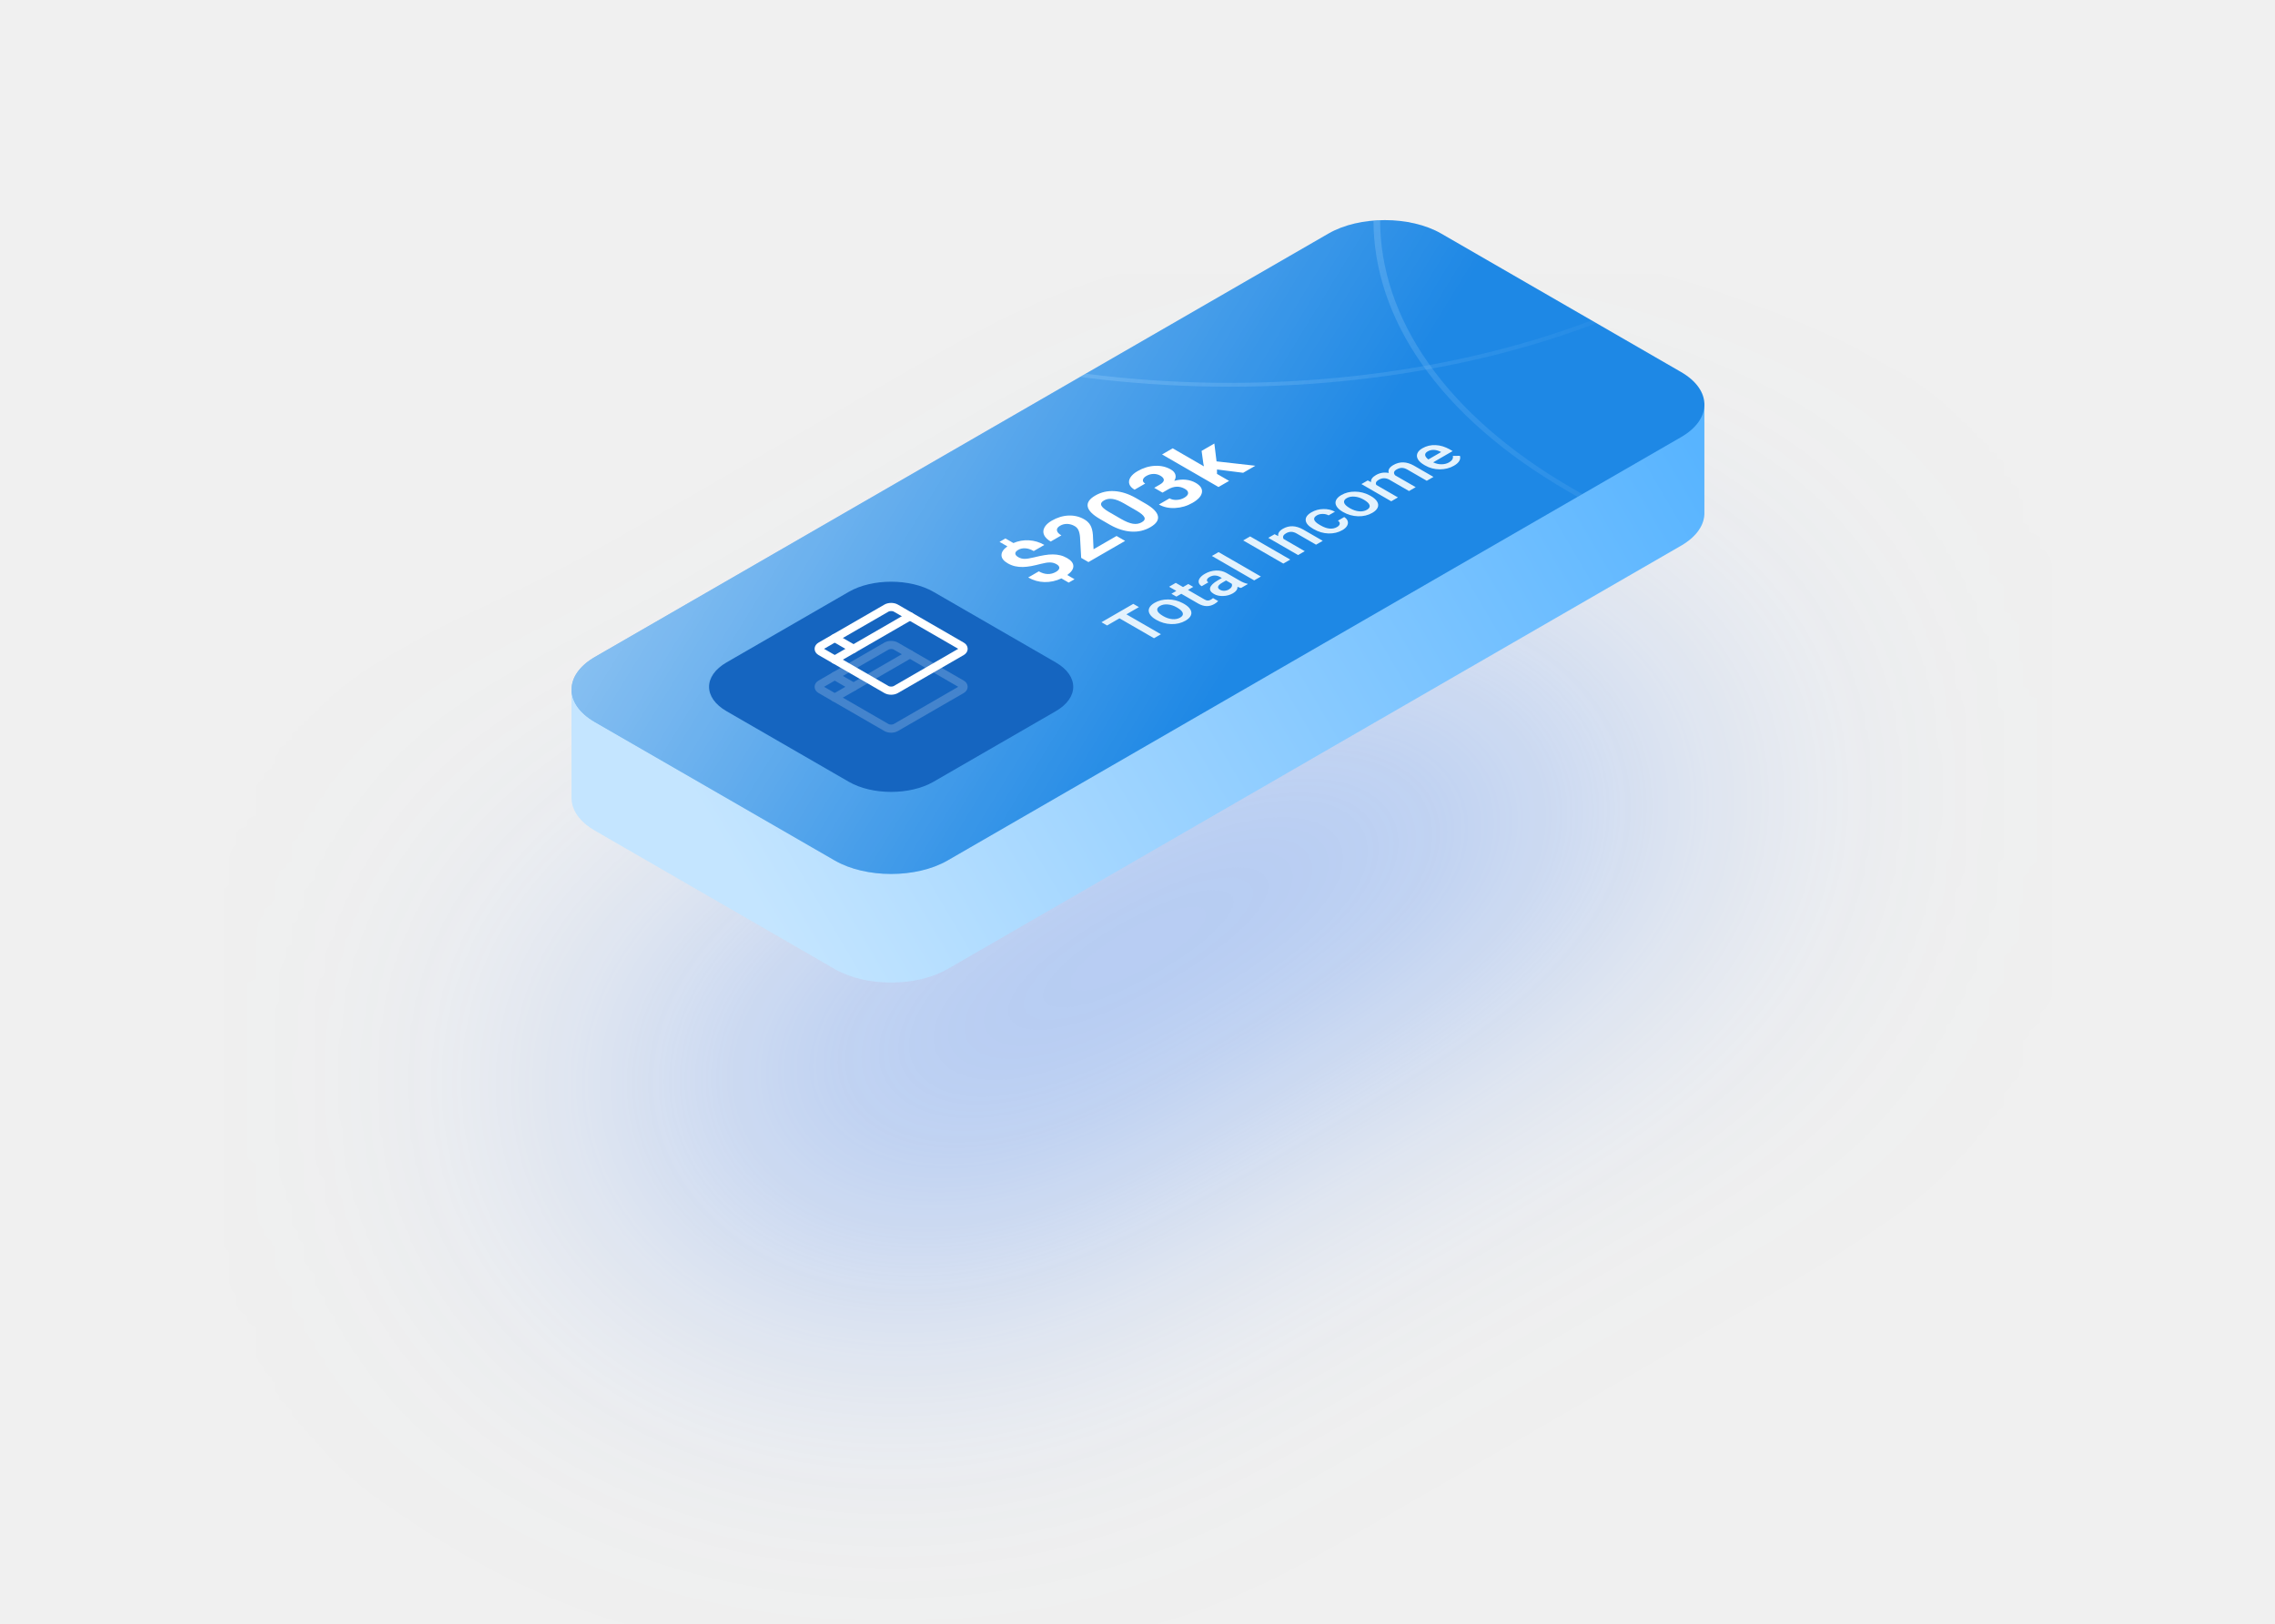
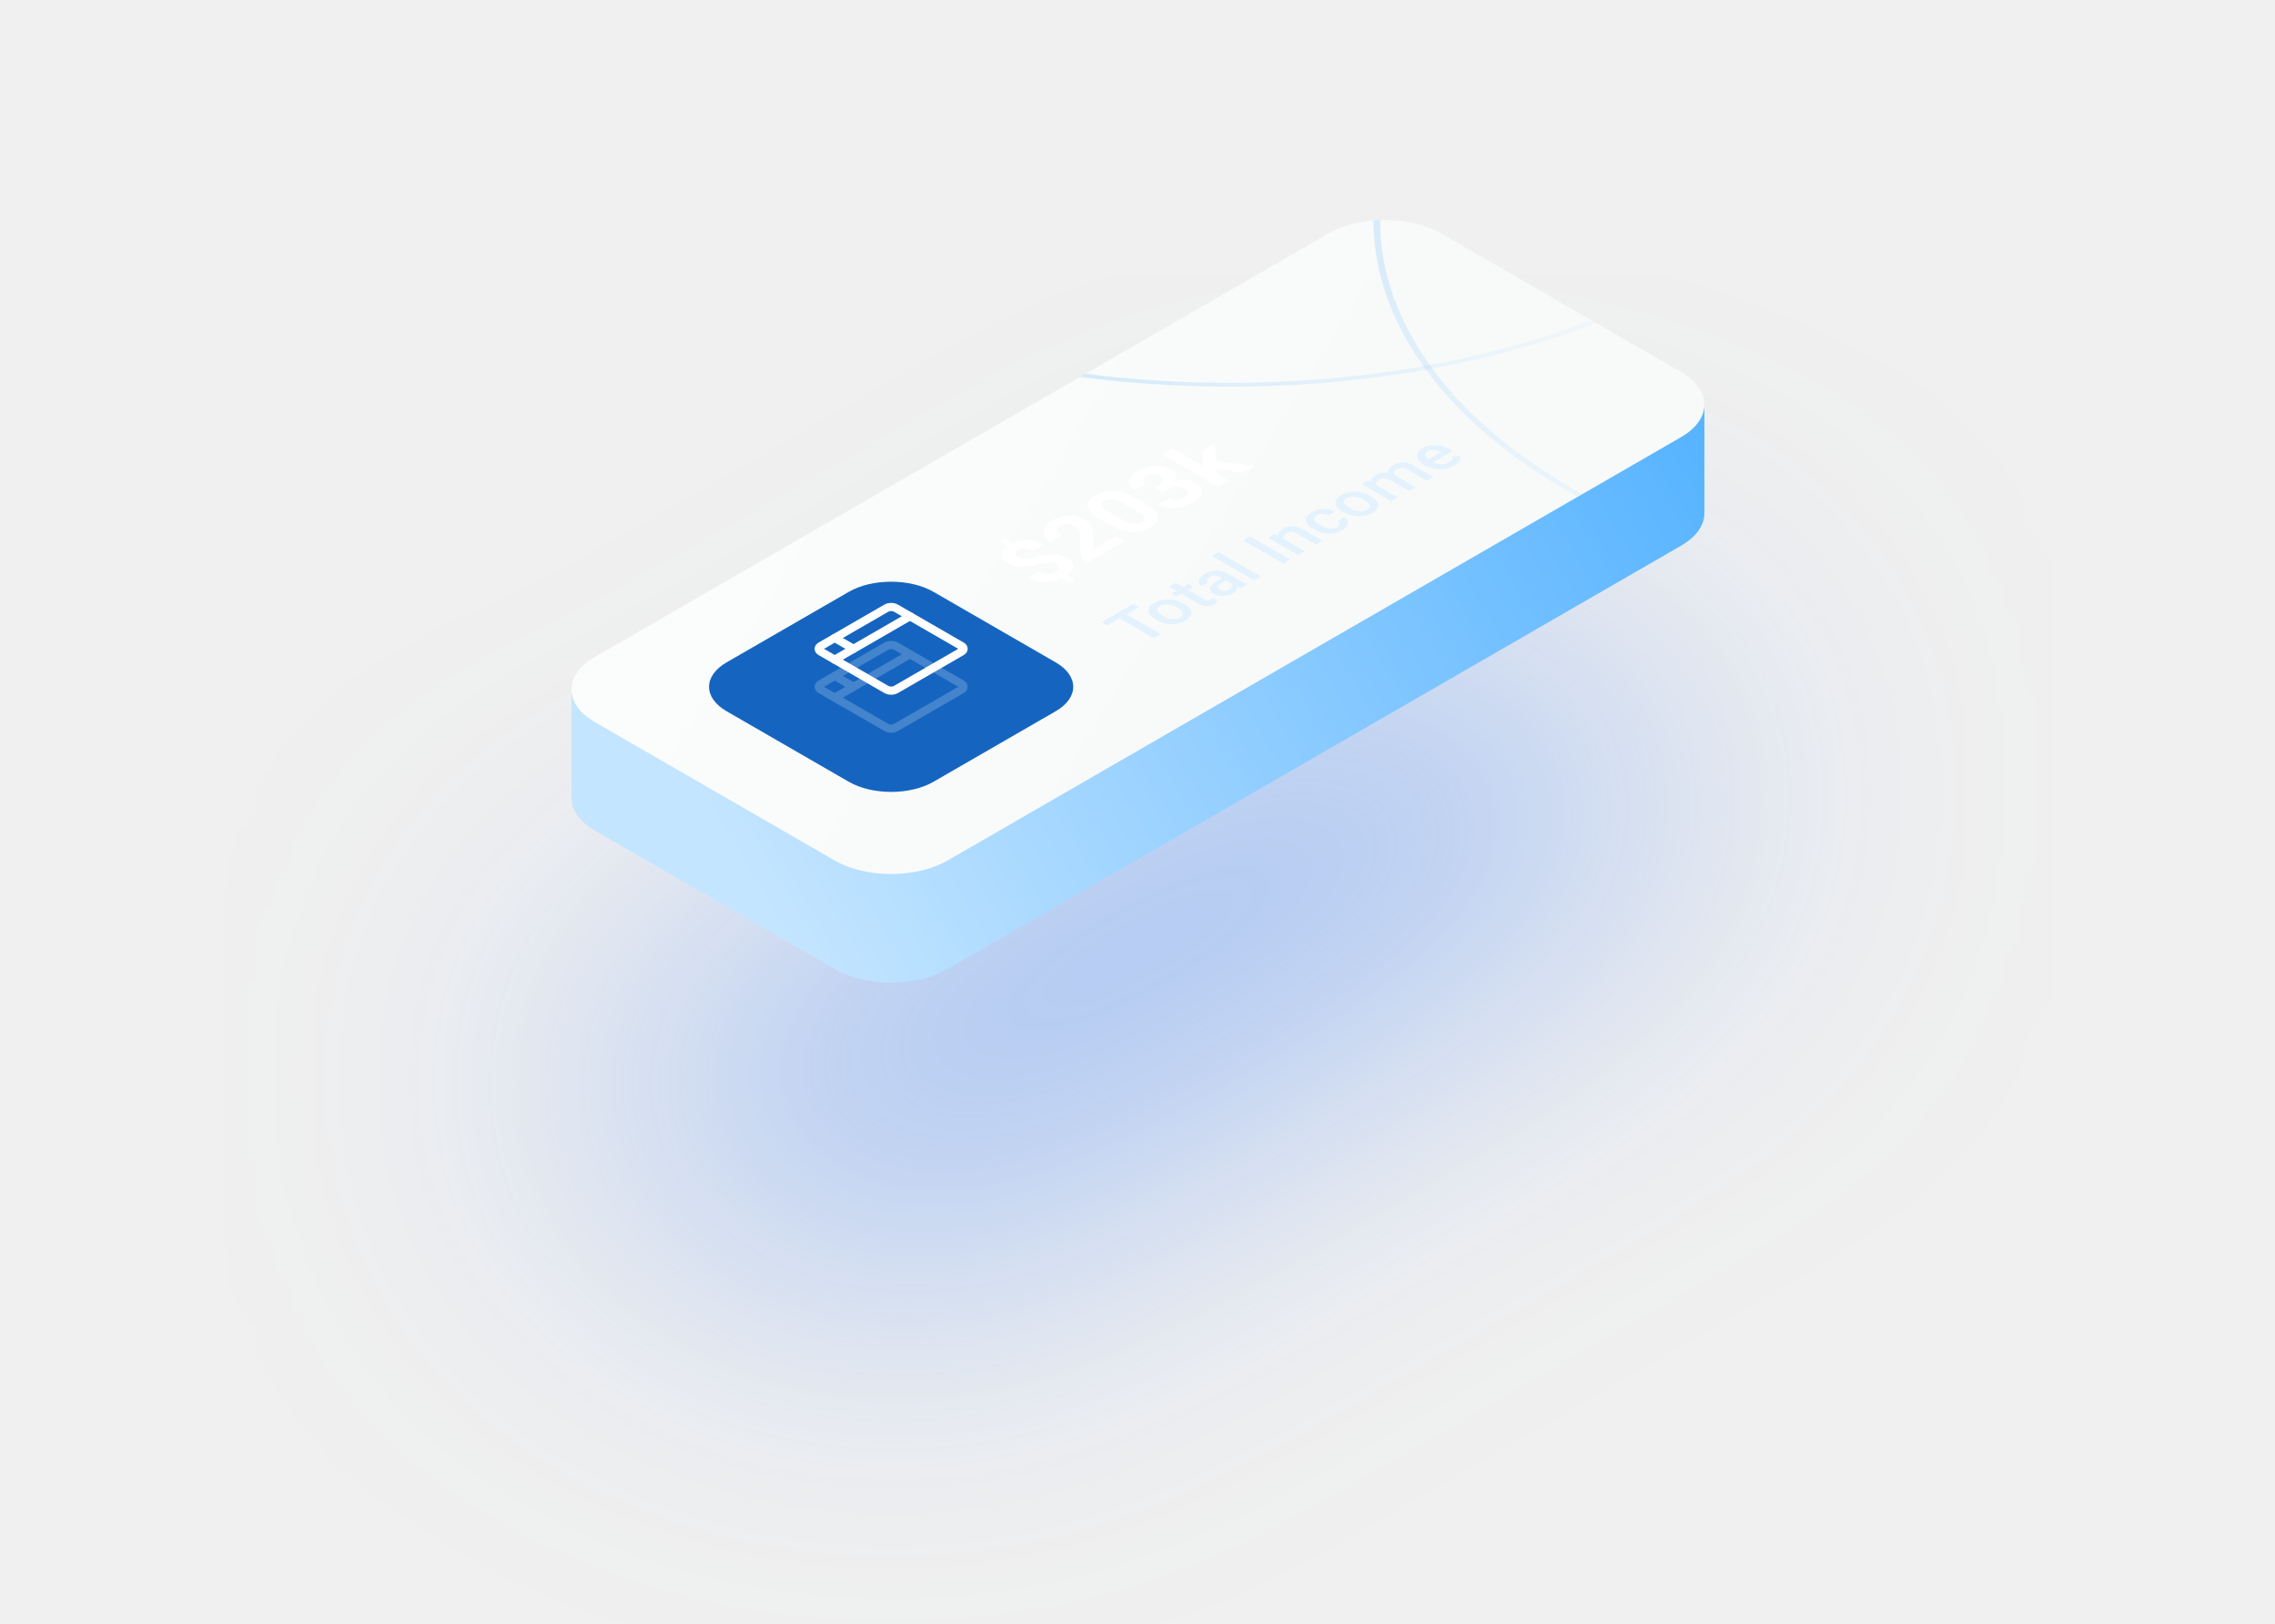
<svg xmlns="http://www.w3.org/2000/svg" width="419" height="299" viewBox="0 0 419 299" fill="none">
  <g filter="url(#filter0_d)">
    <path d="M105.252 127.05L105.252 147.178L105.27 147.162C105.332 149.286 106.766 151.399 109.573 153.019L153.735 178.514C159.475 181.828 168.78 181.828 174.52 178.514L309.607 100.527C312.575 98.814 314.008 96.55 313.907 94.306V74.241L298.507 82.12L265.446 63.033C259.706 59.719 250.4 59.719 244.661 63.033L116.816 136.839L105.252 127.05Z" fill="url(#paint0_linear)" />
  </g>
-   <rect width="179.983" height="74.993" rx="12" transform="matrix(0.866041 -0.499972 0.866041 0.499972 99.1806 127.02)" fill="#1E88E5" />
+   <rect width="179.983" height="74.993" rx="12" transform="matrix(0.866041 -0.499972 0.866041 0.499972 99.1806 127.02)" fill="#F8FAFA" />
  <rect width="179.983" height="74.993" rx="12" transform="matrix(0.866041 -0.499972 0.866041 0.499972 99.1806 127.02)" fill="url(#paint1_linear)" fill-opacity="0.5" />
  <mask id="mask0" mask-type="alpha" maskUnits="userSpaceOnUse" x="105" y="40" width="209" height="121">
-     <rect width="179.983" height="74.993" rx="12" transform="matrix(0.866041 -0.499972 0.866041 0.499972 99.1806 127.02)" fill="#1E88E5" />
+     <rect width="179.983" height="74.993" rx="12" transform="matrix(0.866041 -0.499972 0.866041 0.499972 99.1806 127.02)" fill="#F8FAFA" />
    <rect width="179.983" height="74.993" rx="12" transform="matrix(0.866041 -0.499972 0.866041 0.499972 99.1806 127.02)" fill="url(#paint2_linear)" />
  </mask>
  <g mask="url(#mask0)">
    <rect x="0.866" width="209.98" height="209.98" rx="99.5" transform="matrix(0.866041 -0.499972 0.866041 0.499972 43.8753 -4.52748)" stroke="url(#paint3_linear)" />
    <rect x="0.866" width="209.98" height="209.98" rx="99.5" transform="matrix(0.866041 -0.499972 0.866041 0.499972 202.346 40.9657)" stroke="url(#paint4_linear)" />
  </g>
  <path d="M209.76 111.838L207.457 113.168L213.81 116.836L212.536 117.571L206.183 113.903L203.899 115.222L202.864 114.624L208.725 111.241L209.76 111.838ZM212.886 114.141C212.348 113.83 211.971 113.489 211.755 113.118C211.535 112.745 211.503 112.381 211.658 112.026C211.81 111.668 212.137 111.345 212.638 111.056C213.378 110.628 214.217 110.419 215.154 110.429C216.095 110.437 216.978 110.658 217.803 111.091L218.098 111.255C218.639 111.568 219.018 111.907 219.234 112.275C219.454 112.64 219.486 113.002 219.331 113.361C219.179 113.719 218.849 114.044 218.341 114.337C217.567 114.784 216.689 114.994 215.708 114.967C214.727 114.936 213.806 114.672 212.947 114.176L212.886 114.141ZM214.226 113.49C214.791 113.817 215.351 114.005 215.905 114.056C216.457 114.105 216.941 114.009 217.357 113.769C217.773 113.528 217.934 113.248 217.839 112.928C217.748 112.606 217.389 112.264 216.763 111.903C216.208 111.582 215.648 111.398 215.083 111.349C214.522 111.298 214.036 111.391 213.627 111.627C213.224 111.86 213.065 112.137 213.15 112.459C213.231 112.779 213.59 113.123 214.226 113.49ZM216.55 107.374L217.885 108.144L218.854 107.584L219.767 108.112L218.798 108.671L221.863 110.441C222.073 110.562 222.265 110.626 222.441 110.634C222.617 110.638 222.812 110.578 223.025 110.455C223.167 110.373 223.294 110.281 223.406 110.177L224.36 110.728C224.157 110.935 223.925 111.114 223.664 111.264C222.717 111.811 221.721 111.782 220.675 111.179L217.565 109.383L216.662 109.905L215.748 109.377L216.651 108.856L215.317 108.085L216.55 107.374ZM228.571 108.314C228.412 108.285 228.194 108.213 227.917 108.1C227.934 108.563 227.658 108.958 227.09 109.287C226.538 109.605 225.931 109.774 225.268 109.793C224.605 109.813 224.042 109.689 223.578 109.421C222.993 109.083 222.761 108.7 222.883 108.27C223.005 107.836 223.47 107.386 224.278 106.919L225.034 106.483L224.674 106.275C224.39 106.111 224.084 106.026 223.756 106.02C223.424 106.012 223.096 106.102 222.771 106.29C222.49 106.452 222.331 106.626 222.294 106.811C222.254 106.995 222.342 107.149 222.558 107.274L221.325 107.986C221.024 107.812 220.843 107.592 220.782 107.327C220.718 107.059 220.782 106.784 220.975 106.501C221.171 106.215 221.481 105.951 221.904 105.707C222.546 105.336 223.221 105.133 223.928 105.1C224.632 105.065 225.281 105.214 225.877 105.546L228.353 106.975C228.847 107.26 229.311 107.448 229.744 107.538L229.83 107.587L228.571 108.314ZM226.328 108.583C226.572 108.443 226.741 108.277 226.836 108.085C226.934 107.892 226.937 107.707 226.846 107.529L225.811 106.931L225.146 107.315C224.689 107.579 224.426 107.823 224.354 108.047C224.283 108.272 224.393 108.468 224.684 108.636C224.921 108.773 225.188 108.837 225.486 108.83C225.784 108.818 226.065 108.736 226.328 108.583ZM232.225 106.205L230.992 106.917L223.197 102.417L224.431 101.705L232.225 106.205ZM237.634 103.082L236.356 103.82L228.967 99.555L230.246 98.816L237.634 103.082ZM234.747 98.409L235.417 98.755C235.332 98.237 235.62 97.788 236.279 97.407C237.423 96.747 238.659 96.789 239.989 97.533L243.617 99.628L242.384 100.34L238.827 98.286C238.478 98.085 238.145 97.981 237.827 97.973C237.509 97.961 237.179 98.054 236.838 98.251C236.34 98.538 236.195 98.882 236.401 99.282L240.309 101.538L239.075 102.25L233.585 99.08L234.747 98.409ZM246.251 97.088C246.559 96.91 246.724 96.711 246.748 96.49C246.772 96.27 246.658 96.079 246.408 95.919L247.57 95.248C247.898 95.453 248.111 95.699 248.21 95.987C248.304 96.272 248.267 96.563 248.098 96.859C247.929 97.156 247.646 97.419 247.25 97.647C246.483 98.091 245.625 98.299 244.678 98.272C243.73 98.244 242.819 97.978 241.943 97.472L241.816 97.398C240.98 96.916 240.535 96.401 240.481 95.855C240.424 95.306 240.781 94.809 241.552 94.364C242.205 93.987 242.927 93.79 243.719 93.775C244.51 93.755 245.226 93.918 245.865 94.264L244.703 94.935C244.375 94.761 244.008 94.674 243.602 94.674C243.199 94.672 242.842 94.761 242.531 94.941C242.132 95.171 241.97 95.433 242.044 95.726C242.115 96.017 242.443 96.333 243.028 96.675L243.226 96.789C243.822 97.133 244.373 97.328 244.881 97.375C245.388 97.418 245.845 97.322 246.251 97.088ZM247.291 94.279C246.753 93.968 246.376 93.627 246.159 93.256C245.94 92.883 245.907 92.519 246.063 92.163C246.215 91.806 246.542 91.483 247.042 91.194C247.783 90.766 248.622 90.557 249.559 90.567C250.5 90.575 251.383 90.795 252.208 91.229L252.503 91.393C253.044 91.706 253.423 92.045 253.639 92.412C253.859 92.778 253.891 93.14 253.736 93.499C253.583 93.857 253.254 94.182 252.746 94.475C251.971 94.922 251.094 95.132 250.112 95.105C249.131 95.073 248.211 94.81 247.352 94.314L247.291 94.279ZM248.631 93.628C249.196 93.954 249.756 94.143 250.31 94.194C250.862 94.242 251.346 94.147 251.762 93.906C252.178 93.666 252.338 93.386 252.244 93.066C252.152 92.743 251.794 92.402 251.168 92.04C250.613 91.72 250.053 91.535 249.488 91.487C248.927 91.436 248.441 91.529 248.032 91.765C247.629 91.997 247.47 92.275 247.555 92.597C247.636 92.917 247.995 93.261 248.631 93.628ZM251.904 88.504L252.513 88.815C252.448 88.333 252.751 87.898 253.421 87.511C254.155 87.088 254.938 86.96 255.77 87.128C255.608 86.573 255.889 86.087 256.613 85.669C257.218 85.319 257.836 85.156 258.465 85.179C259.098 85.201 259.744 85.398 260.403 85.771L264.011 87.854L262.778 88.566L259.206 86.504C258.857 86.302 258.526 86.199 258.211 86.193C257.897 86.187 257.563 86.286 257.212 86.489C256.931 86.651 256.777 86.828 256.75 87.019C256.723 87.207 256.796 87.391 256.968 87.573L260.738 89.744L259.505 90.456L255.892 88.37C255.229 88.006 254.576 88.01 253.934 88.381C253.44 88.667 253.291 88.985 253.487 89.336L257.465 91.633L256.232 92.345L250.742 89.175L251.904 88.504ZM267.797 85.786C267.015 86.237 266.136 86.462 265.158 86.46C264.181 86.454 263.282 86.215 262.464 85.742L262.311 85.654C261.763 85.338 261.379 84.995 261.16 84.626C260.94 84.253 260.901 83.887 261.043 83.527C261.185 83.168 261.491 82.852 261.961 82.581C262.709 82.149 263.524 81.954 264.407 81.995C265.294 82.034 266.173 82.306 267.046 82.809L267.543 83.097L263.956 85.168C264.446 85.408 264.955 85.528 265.483 85.528C266.014 85.526 266.481 85.409 266.884 85.177C267.448 84.85 267.68 84.453 267.579 83.984L268.878 83.967C268.986 84.283 268.947 84.6 268.761 84.919C268.575 85.233 268.254 85.522 267.797 85.786ZM262.946 83.155C262.607 83.35 262.452 83.577 262.479 83.835C262.509 84.091 262.707 84.357 263.073 84.635L265.422 83.278L265.331 83.225C264.891 83.003 264.47 82.887 264.067 82.877C263.661 82.865 263.287 82.958 262.946 83.155Z" fill="#E3F2FD" />
  <path d="M194.593 103.941C194.223 103.728 193.826 103.618 193.402 103.613C192.978 103.603 192.428 103.686 191.751 103.863C191.075 104.04 190.468 104.18 189.931 104.281C189.39 104.38 188.874 104.436 188.382 104.449C187.89 104.457 187.412 104.41 186.948 104.309C186.488 104.204 186.036 104.025 185.594 103.769C184.832 103.329 184.451 102.828 184.451 102.266C184.451 101.703 184.814 101.165 185.54 100.652L184.092 99.817L185.175 99.192L186.643 100.039C187.554 99.643 188.513 99.475 189.519 99.535C190.52 99.593 191.46 99.875 192.34 100.383L190.385 101.512C189.843 101.199 189.327 101.031 188.835 101.008C188.344 100.979 187.911 101.073 187.536 101.289C187.166 101.503 186.986 101.729 186.995 101.969C186.999 102.206 187.187 102.431 187.557 102.645C187.899 102.842 188.274 102.944 188.68 102.949C189.086 102.954 189.665 102.865 190.419 102.68C191.176 102.492 191.826 102.354 192.367 102.266C192.904 102.175 193.414 102.13 193.896 102.133C194.374 102.133 194.832 102.186 195.27 102.293C195.703 102.397 196.124 102.568 196.535 102.805C197.302 103.247 197.685 103.745 197.685 104.297C197.685 104.849 197.309 105.392 196.555 105.926L197.902 106.703L196.826 107.324L195.486 106.551C194.462 107.027 193.418 107.252 192.354 107.226C191.289 107.195 190.294 106.913 189.37 106.379L191.325 105.25C191.862 105.56 192.401 105.725 192.942 105.746C193.484 105.762 193.993 105.631 194.471 105.355C194.868 105.126 195.078 104.885 195.101 104.633C195.119 104.378 194.949 104.147 194.593 103.941ZM207.218 99.645L200.466 103.543L199.126 102.77L198.917 98.969C198.876 98.44 198.781 98.013 198.632 97.688C198.488 97.36 198.256 97.103 197.935 96.918C197.498 96.666 197.045 96.532 196.576 96.516C196.102 96.498 195.66 96.607 195.249 96.844C194.807 97.099 194.611 97.39 194.661 97.715C194.71 98.035 194.983 98.339 195.479 98.625L193.517 99.758C192.917 99.412 192.511 99.013 192.299 98.563C192.092 98.11 192.11 97.651 192.354 97.188C192.593 96.722 193.044 96.297 193.707 95.914C194.722 95.329 195.752 95.015 196.799 94.973C197.85 94.929 198.82 95.163 199.708 95.676C200.195 95.957 200.565 96.317 200.818 96.754C201.07 97.192 201.226 97.781 201.285 98.524L201.406 101.18L205.642 98.735L207.218 99.645ZM210.98 92.77C212.342 93.556 213.102 94.321 213.26 95.063C213.418 95.805 212.954 96.49 211.867 97.118C210.793 97.737 209.618 98.007 208.342 97.926C207.065 97.845 205.759 97.427 204.424 96.672L202.611 95.625C201.235 94.831 200.475 94.064 200.331 93.325C200.191 92.583 200.658 91.902 201.731 91.282C202.805 90.662 203.98 90.393 205.256 90.473C206.528 90.552 207.832 90.968 209.167 91.723L210.98 92.77ZM207.036 92.751C206.219 92.279 205.513 92.002 204.918 91.919C204.323 91.83 203.788 91.922 203.314 92.196C202.854 92.462 202.692 92.761 202.827 93.094C202.963 93.422 203.4 93.808 204.14 94.251L206.535 95.633C207.338 96.097 208.044 96.379 208.653 96.481C209.262 96.577 209.807 96.486 210.29 96.207C210.768 95.931 210.926 95.624 210.764 95.286C210.601 94.947 210.139 94.552 209.377 94.102L207.036 92.751ZM212.577 89.864L213.619 89.263C214.115 88.976 214.359 88.692 214.35 88.411C214.341 88.13 214.131 87.871 213.72 87.634C213.324 87.404 212.895 87.295 212.435 87.305C211.979 87.313 211.544 87.437 211.129 87.677C210.755 87.893 210.545 88.134 210.5 88.399C210.45 88.662 210.59 88.889 210.919 89.079L208.964 90.208C208.45 89.911 208.127 89.566 207.996 89.173C207.866 88.774 207.933 88.365 208.199 87.946C208.47 87.524 208.905 87.14 209.505 86.794C210.547 86.192 211.614 85.865 212.706 85.813C213.793 85.759 214.774 85.984 215.649 86.489C216.1 86.75 216.377 87.069 216.481 87.446C216.585 87.824 216.515 88.2 216.271 88.575C217.024 88.369 217.735 88.303 218.402 88.376C219.075 88.446 219.681 88.638 220.223 88.95C221.098 89.455 221.479 90.045 221.366 90.719C221.258 91.391 220.678 92.031 219.627 92.637C218.644 93.205 217.579 93.52 216.434 93.582C215.292 93.642 214.296 93.426 213.443 92.934L215.398 91.805C215.768 92.019 216.208 92.114 216.718 92.09C217.232 92.064 217.692 91.934 218.098 91.7C218.563 91.432 218.804 91.152 218.822 90.86C218.84 90.563 218.646 90.298 218.24 90.063C217.257 89.496 216.224 89.524 215.141 90.149L214.106 90.747L212.577 89.864ZM224.14 86.485V87.298L226.373 88.587L224.417 89.716L214.025 83.716L215.98 82.587L221.738 85.911L221.63 85.411L221.305 83.06L223.653 81.704L224.059 84.993L231.204 85.798L228.957 87.095L224.14 86.485Z" fill="white" />
  <rect width="43.996" height="43.996" rx="9" transform="matrix(0.866041 -0.499972 0.866041 0.499972 126.025 126.52)" fill="#1565C0" />
  <g opacity="0.2" clipPath="url(#clip0)">
    <path d="M163.262 119.021L151.138 126.02C150.66 126.296 150.66 126.743 151.138 127.02L163.262 134.019C163.74 134.295 164.515 134.295 164.993 134.019L177.117 127.02C177.595 126.743 177.595 126.296 177.117 126.02L164.993 119.021C164.515 118.745 163.74 118.745 163.262 119.021Z" stroke="white" stroke-width="1.5" stroke-linecap="round" stroke-linejoin="round" />
    <path d="M153.736 128.519L167.591 120.521" stroke="white" stroke-width="1.5" stroke-linecap="round" stroke-linejoin="round" />
    <path d="M153.736 124.52L157.2 126.52" stroke="white" stroke-width="1.5" stroke-linecap="round" stroke-linejoin="round" />
  </g>
  <g clipPath="url(#clip1)">
    <path d="M163.262 112.024L151.138 119.023C150.66 119.299 150.66 119.747 151.138 120.023L163.262 127.022C163.74 127.298 164.515 127.298 164.993 127.022L177.117 120.023C177.595 119.747 177.595 119.299 177.117 119.023L164.993 112.024C164.515 111.748 163.74 111.748 163.262 112.024Z" stroke="white" stroke-width="1.5" stroke-linecap="round" stroke-linejoin="round" />
    <path d="M153.736 121.523L167.591 113.524" stroke="white" stroke-width="1.5" stroke-linecap="round" stroke-linejoin="round" />
    <path d="M153.736 117.523L157.2 119.523" stroke="white" stroke-width="1.5" stroke-linecap="round" stroke-linejoin="round" />
  </g>
  <defs>
    <filter id="filter0_d" x="41.252" y="50.548" width="336.66" height="248.452" filterUnits="userSpaceOnUse" color-interpolation-filters="sRGB">
      <feFlood flood-opacity="0" result="BackgroundImageFix" />
      <feColorMatrix in="SourceAlpha" type="matrix" values="0 0 0 0 0 0 0 0 0 0 0 0 0 0 0 0 0 0 127 0" />
      <feOffset dy="54" />
      <feGaussianBlur stdDeviation="32" />
      <feColorMatrix type="matrix" values="0 0 0 0 0.318 0 0 0 0 0.557 0 0 0 0 0.973 0 0 0 0.5 0" />
      <feBlend mode="normal" in2="BackgroundImageFix" result="effect1_dropShadow" />
      <feBlend mode="normal" in="SourceGraphic" in2="effect1_dropShadow" result="shape" />
    </filter>
    <linearGradient id="paint0_linear" x1="305.15" y1="69.809" x2="139.883" y2="167.103" gradientUnits="userSpaceOnUse">
      <stop stop-color="#58B4FF" />
      <stop offset="1" stop-color="#C4E5FF" />
    </linearGradient>
    <linearGradient id="paint1_linear" x1="7.353" y1="-7.353" x2="50.381" y2="82.783" gradientUnits="userSpaceOnUse">
      <stop stop-color="white" />
      <stop offset="1" stop-color="white" stop-opacity="0" />
    </linearGradient>
    <linearGradient id="paint2_linear" x1="8.973" y1="7.603" x2="55.914" y2="93.595" gradientUnits="userSpaceOnUse">
      <stop stop-color="white" />
      <stop offset="1" stop-color="white" stop-opacity="0" />
    </linearGradient>
    <linearGradient id="paint3_linear" x1="-65.994" y1="-2.80602e-06" x2="105.49" y2="210.98" gradientUnits="userSpaceOnUse">
      <stop stop-color="#90CAF9" />
      <stop offset="1" stop-color="#90CAF9" stop-opacity="0" />
    </linearGradient>
    <linearGradient id="paint4_linear" x1="199.981" y1="-175.983" x2="5.999" y2="159.485" gradientUnits="userSpaceOnUse">
      <stop stop-color="#90CAF9" />
      <stop offset="1" stop-color="#90CAF9" stop-opacity="0" />
    </linearGradient>
    <clipPath id="clip0">
      <rect width="23.998" height="23.998" fill="white" transform="matrix(0.866041 -0.499972 0.866041 0.499972 143.344 126.52)" />
    </clipPath>
    <clipPath id="clip1">
      <rect width="23.998" height="23.998" fill="white" transform="matrix(0.866041 -0.499972 0.866041 0.499972 143.344 119.523)" />
    </clipPath>
  </defs>
</svg>
